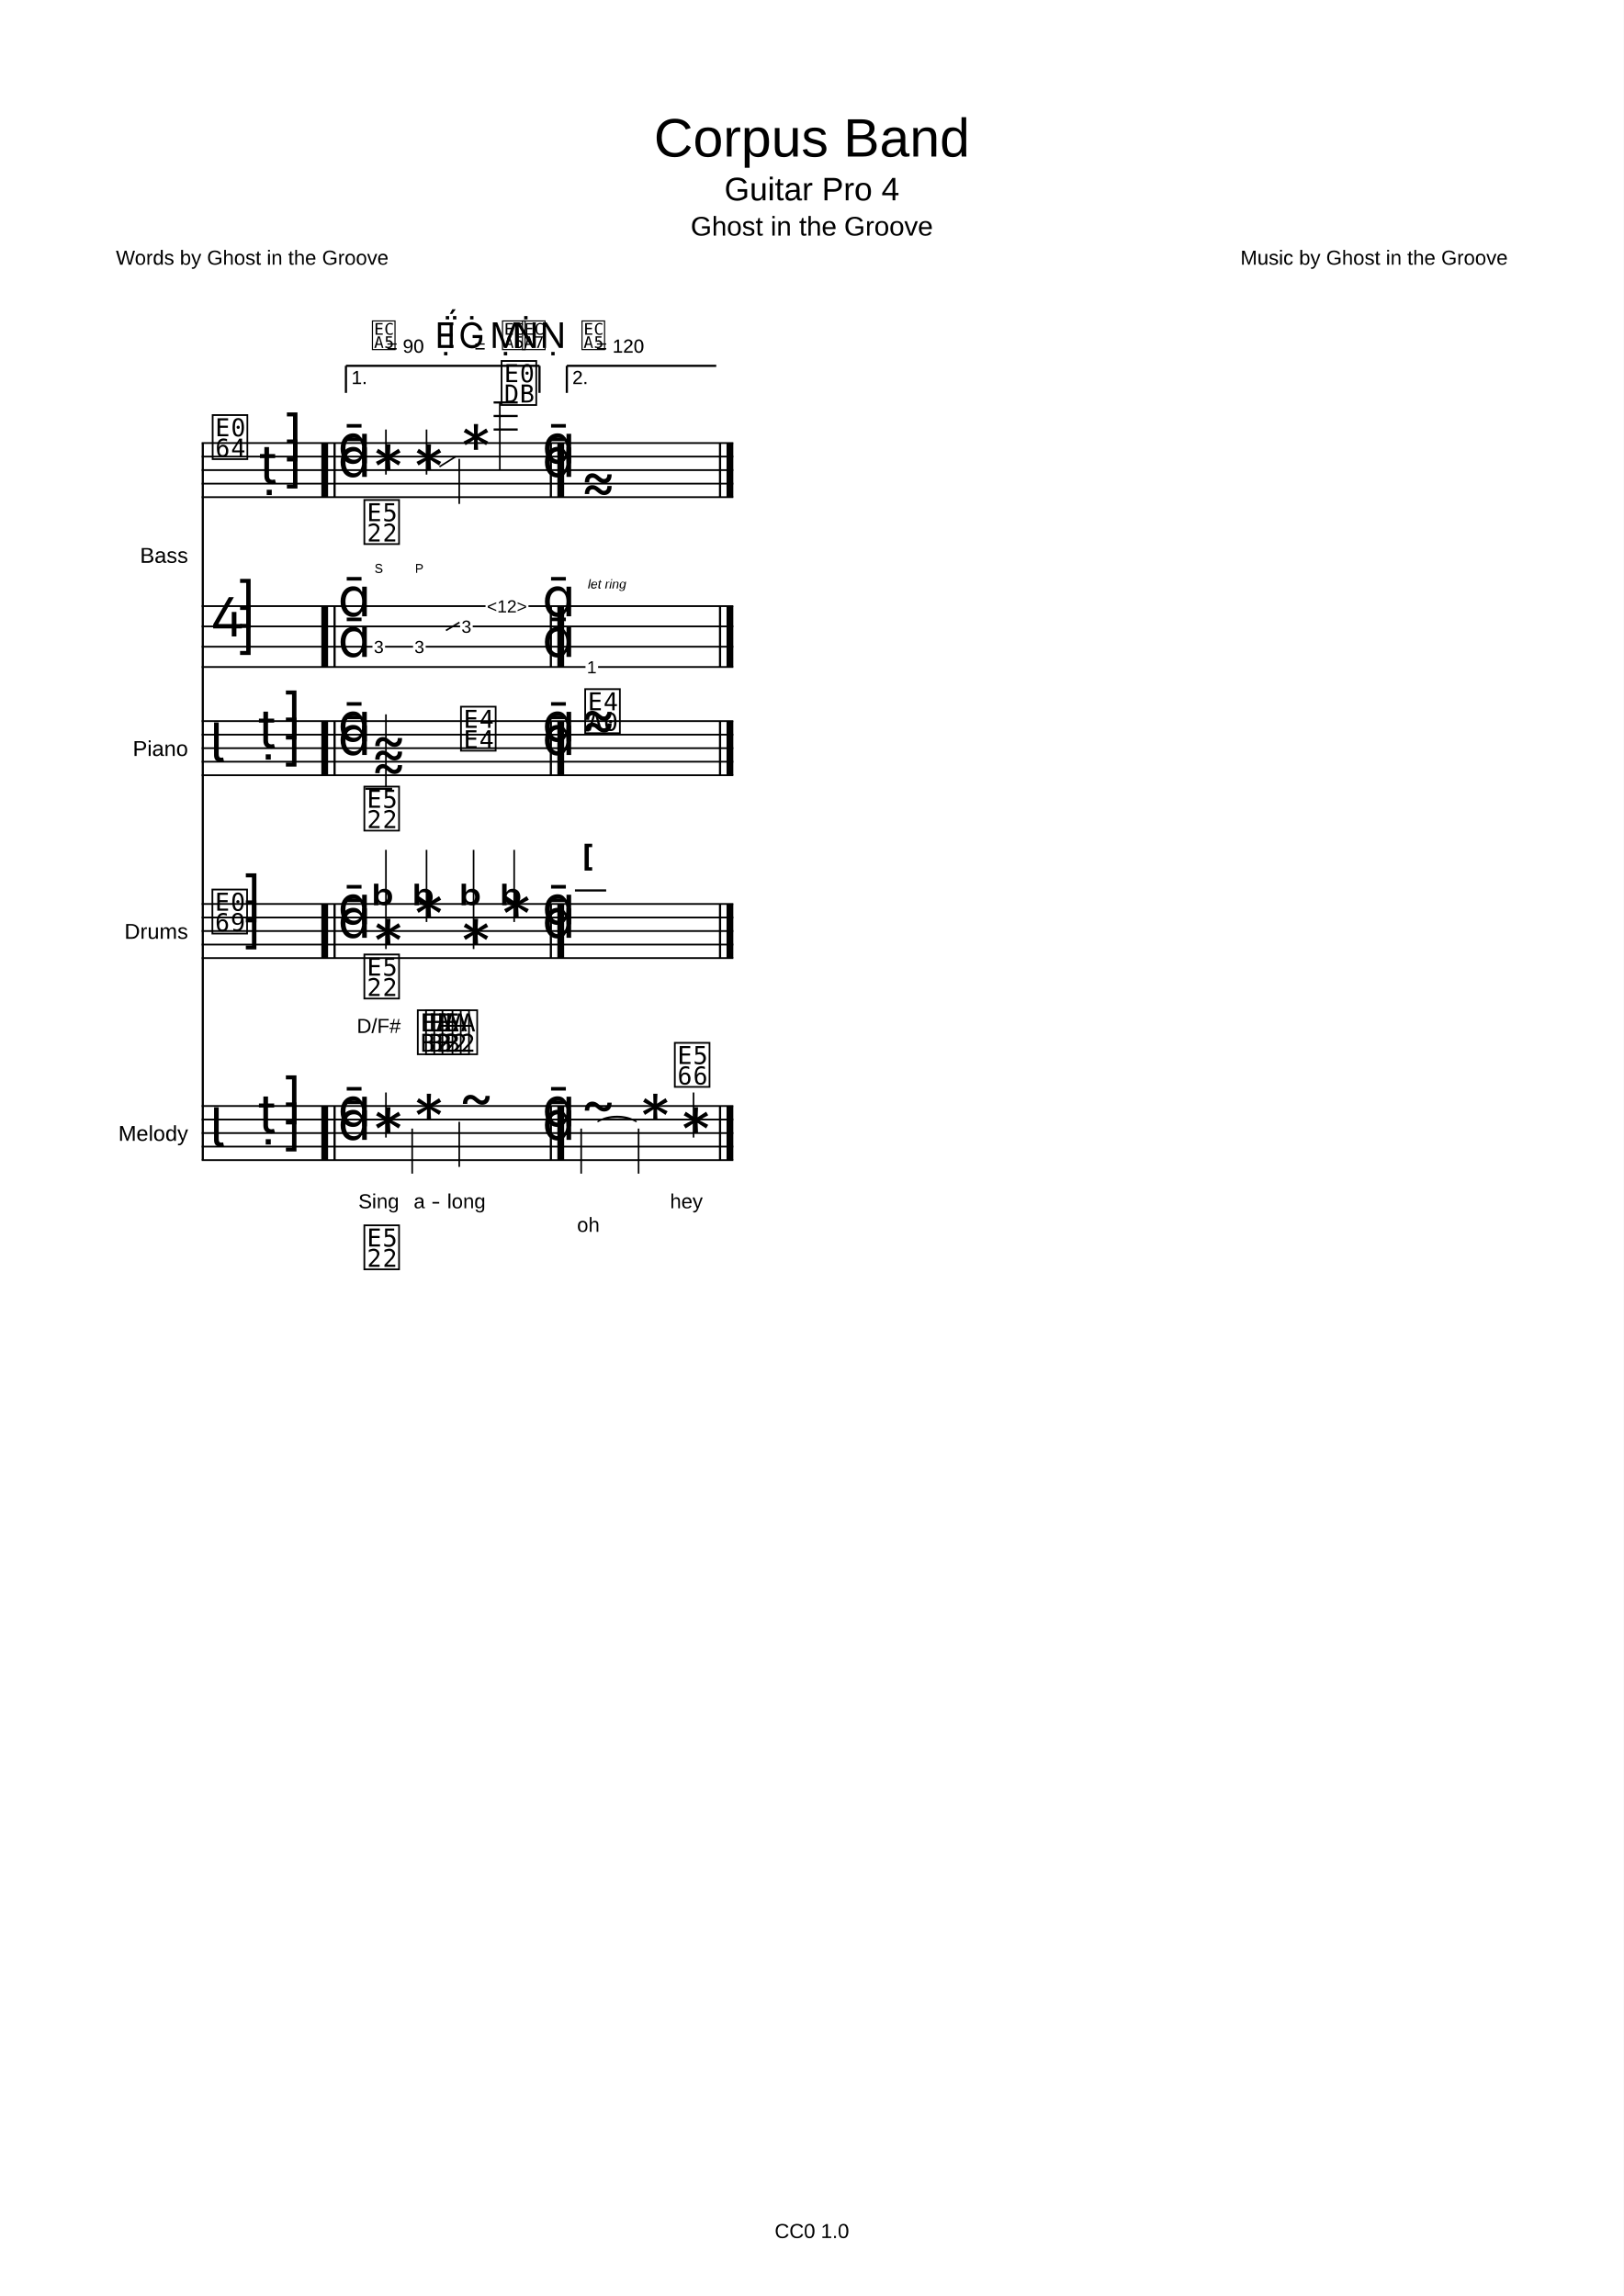
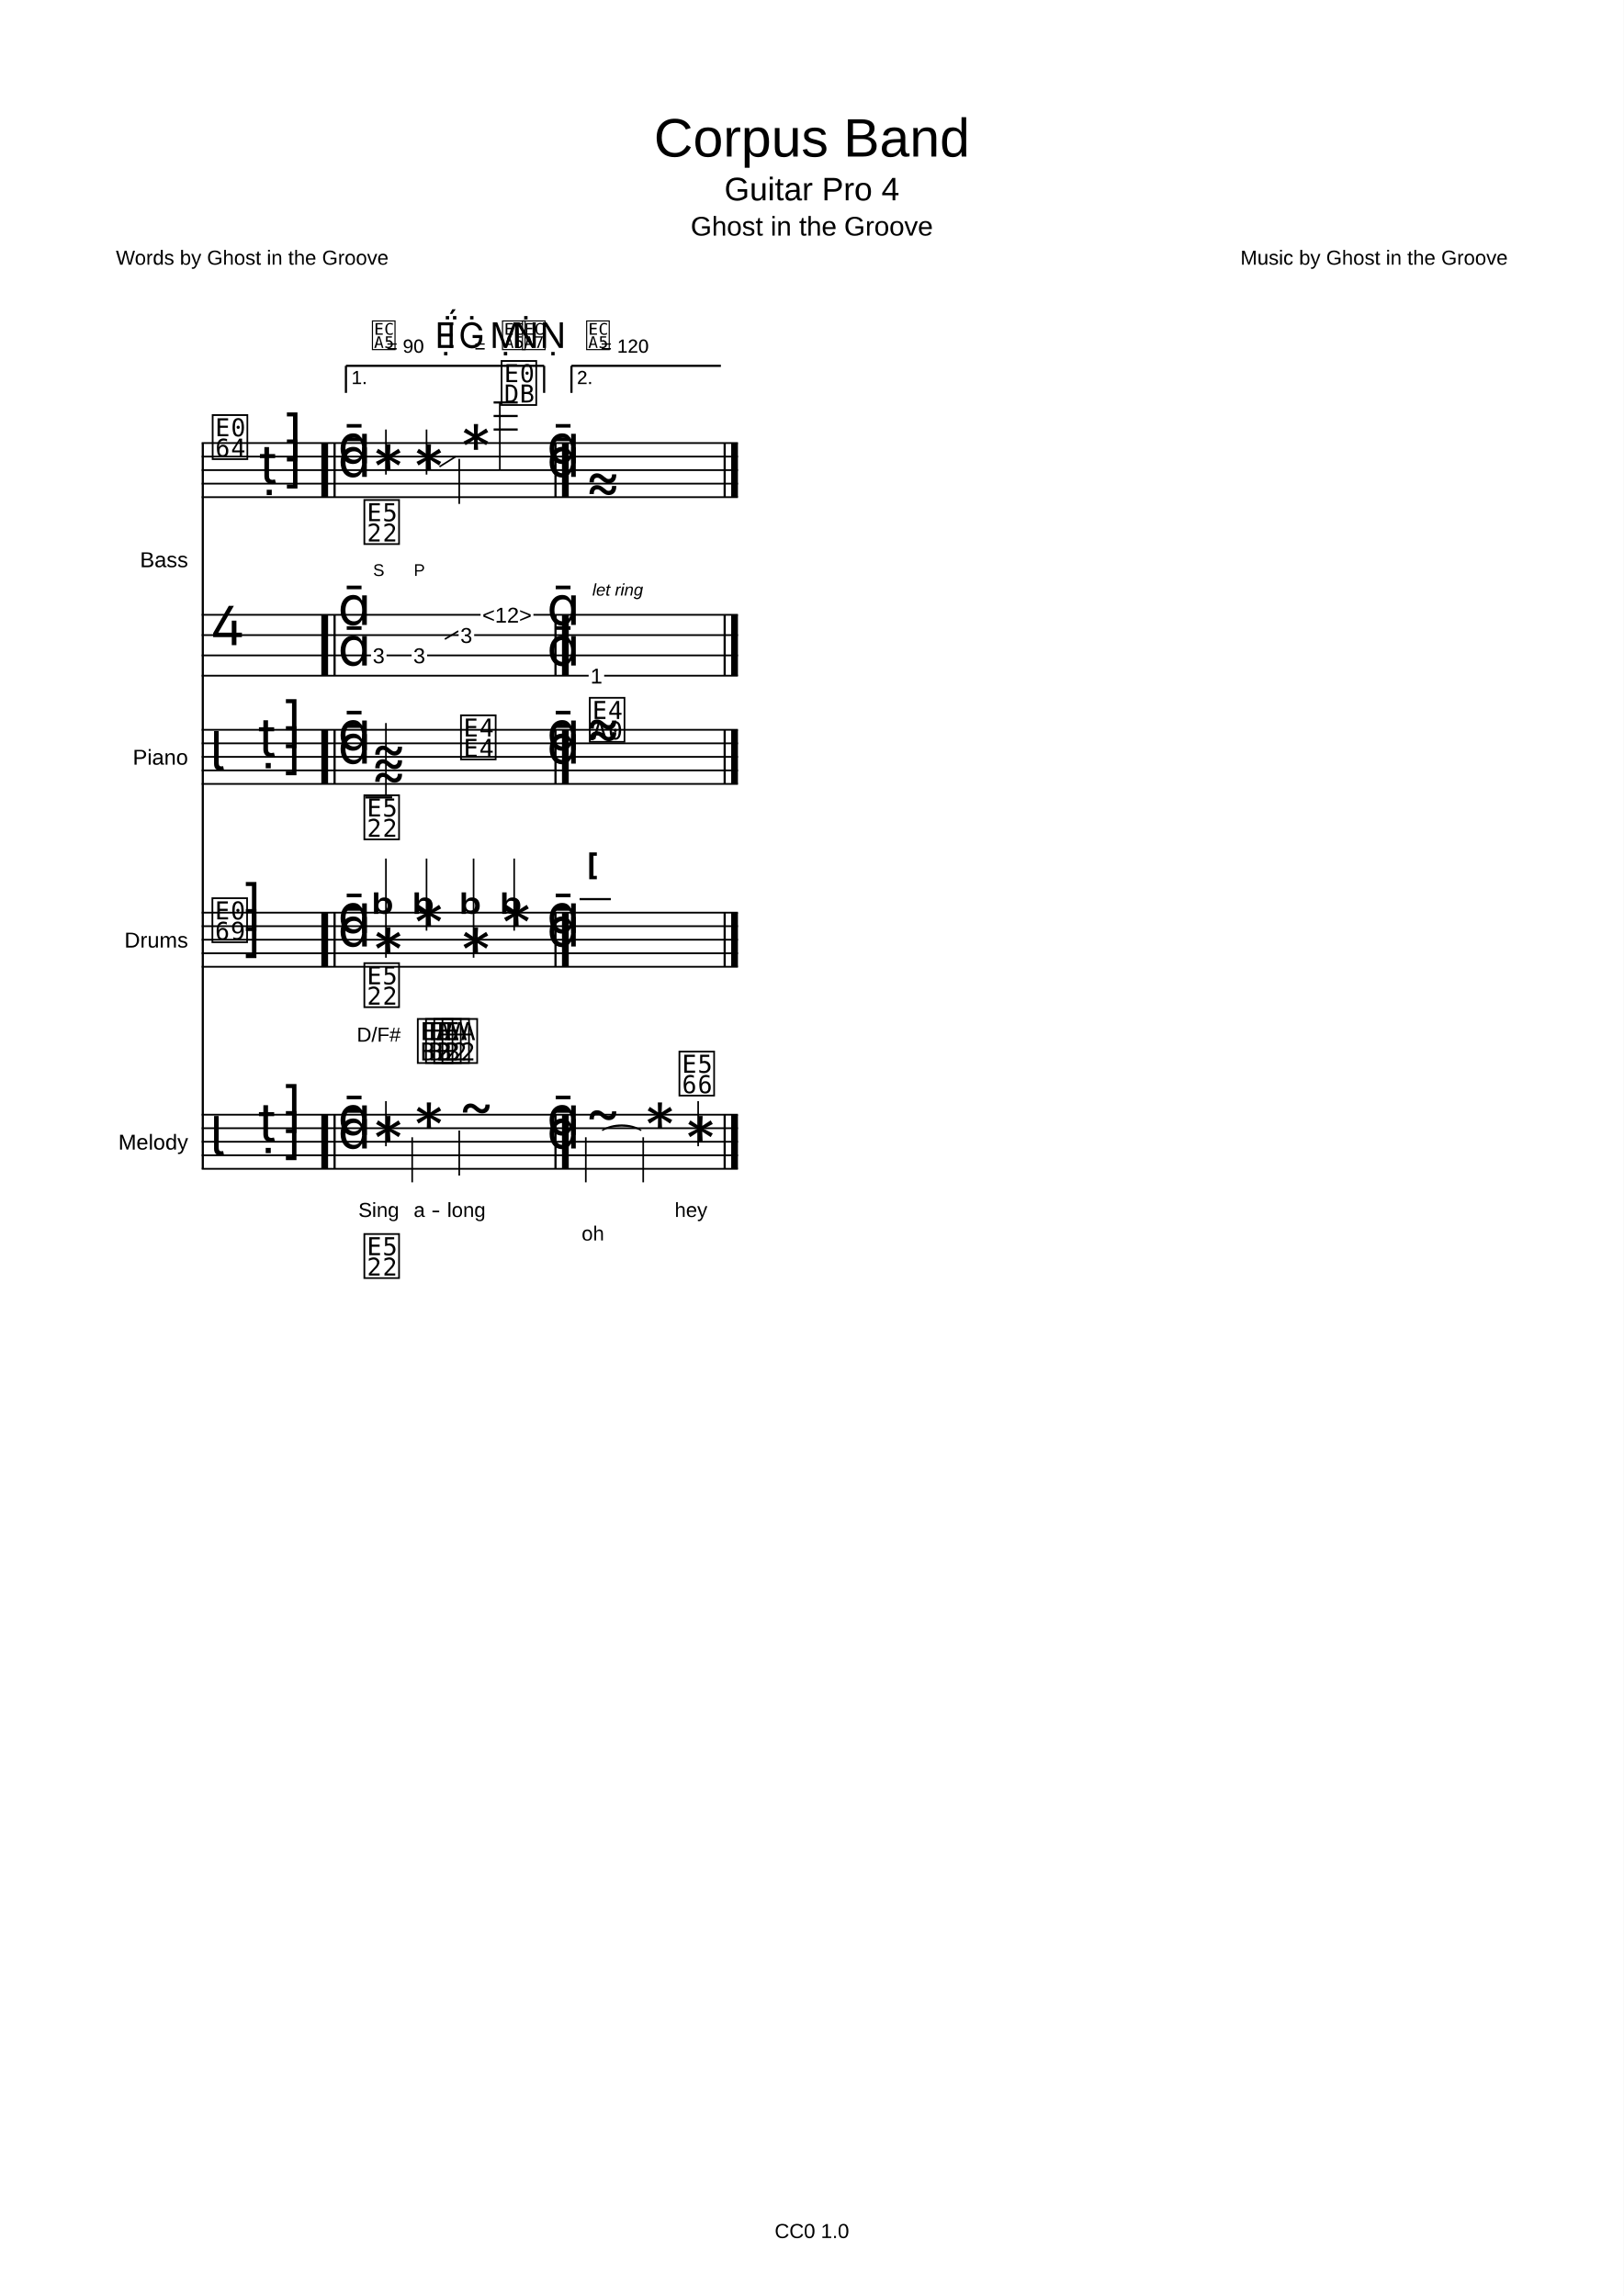
<svg xmlns="http://www.w3.org/2000/svg" width="1200" height="1697.143" viewBox="0 0 120 169.714">
  <style>@font-face{font-family:"Bravura";src:url("Bravura.otf")}text{font-family:"Bravura";font-size:4px}text.t{font-family:Arial,Helvetica,sans-serif}</style>
  <rect x="0" y="0" width="120" height="169.714" fill="white" />
  <g fill="black" stroke="black">
-     <line class="staffLine" x1="14.907" y1="32.749" x2="54.195" y2="32.749" stroke-width="0.13" />
-     <line class="staffLine" x1="14.907" y1="33.749" x2="54.195" y2="33.749" stroke-width="0.13" />
-     <line class="staffLine" x1="14.907" y1="34.749" x2="54.195" y2="34.749" stroke-width="0.13" />
-     <line class="staffLine" x1="14.907" y1="35.749" x2="54.195" y2="35.749" stroke-width="0.13" />
-     <line class="staffLine" x1="14.907" y1="36.749" x2="54.195" y2="36.749" stroke-width="0.13" />
+     <line class="staffLine" x1="14.907" y1="32.749" x2="54.537" y2="32.749" stroke-width="0.13" />
+     <line class="staffLine" x1="14.907" y1="33.749" x2="54.537" y2="33.749" stroke-width="0.13" />
+     <line class="staffLine" x1="14.907" y1="34.749" x2="54.537" y2="34.749" stroke-width="0.13" />
+     <line class="staffLine" x1="14.907" y1="35.749" x2="54.537" y2="35.749" stroke-width="0.13" />
+     <line class="staffLine" x1="14.907" y1="36.749" x2="54.537" y2="36.749" stroke-width="0.13" />
    <line class="barline" x1="23.997" y1="32.749" x2="23.997" y2="36.749" stroke-width="0.5" />
    <line class="barline" x1="24.727" y1="32.749" x2="24.727" y2="36.749" stroke-width="0.16" />
    <line class="stem" x1="28.523" y1="35.081" x2="28.523" y2="31.749" stroke-width="0.12" />
    <line class="stem" x1="31.523" y1="35.081" x2="31.523" y2="31.749" stroke-width="0.12" />
    <line class="stem" x1="33.94" y1="33.917" x2="33.94" y2="37.249" stroke-width="0.12" />
    <line class="slide" x1="32.48" y1="34.499" x2="33.68" y2="33.749" stroke-width="0.12" />
    <line class="ledgerLine" x1="36.48" y1="31.749" x2="38.26" y2="31.749" stroke-width="0.16" />
    <line class="ledgerLine" x1="36.48" y1="30.749" x2="38.26" y2="30.749" stroke-width="0.16" />
    <line class="ledgerLine" x1="36.48" y1="29.749" x2="38.26" y2="29.749" stroke-width="0.16" />
    <line class="stem" x1="36.94" y1="29.749" x2="36.94" y2="34.749" stroke-width="0.12" />
-     <line class="barline" x1="40.712" y1="32.749" x2="40.712" y2="36.749" stroke-width="0.16" />
-     <line class="barline" x1="41.442" y1="32.749" x2="41.442" y2="36.749" stroke-width="0.5" />
-     <line class="barline" x1="53.215" y1="32.749" x2="53.215" y2="36.749" stroke-width="0.16" />
-     <line class="barline" x1="53.945" y1="32.749" x2="53.945" y2="36.749" stroke-width="0.5" />
-     <line class="staffLine" x1="14.907" y1="44.803" x2="54.195" y2="44.803" stroke-width="0.13" />
-     <line class="staffLine" x1="14.907" y1="46.303" x2="54.195" y2="46.303" stroke-width="0.13" />
-     <line class="staffLine" x1="14.907" y1="47.803" x2="54.195" y2="47.803" stroke-width="0.13" />
-     <line class="staffLine" x1="14.907" y1="49.303" x2="54.195" y2="49.303" stroke-width="0.13" />
-     <line class="barline" x1="23.997" y1="44.803" x2="23.997" y2="49.303" stroke-width="0.5" />
-     <line class="barline" x1="24.727" y1="44.803" x2="24.727" y2="49.303" stroke-width="0.16" />
-     <line class="slide" x1="32.959" y1="46.603" x2="33.959" y2="46.003" stroke-width="0.12" />
-     <line class="barline" x1="40.712" y1="44.803" x2="40.712" y2="49.303" stroke-width="0.16" />
-     <line class="barline" x1="41.442" y1="44.803" x2="41.442" y2="49.303" stroke-width="0.5" />
-     <line class="barline" x1="53.215" y1="44.803" x2="53.215" y2="49.303" stroke-width="0.16" />
-     <line class="barline" x1="53.945" y1="44.803" x2="53.945" y2="49.303" stroke-width="0.5" />
-     <line class="staffLine" x1="14.907" y1="53.303" x2="54.195" y2="53.303" stroke-width="0.13" />
-     <line class="staffLine" x1="14.907" y1="54.303" x2="54.195" y2="54.303" stroke-width="0.13" />
-     <line class="staffLine" x1="14.907" y1="55.303" x2="54.195" y2="55.303" stroke-width="0.13" />
-     <line class="staffLine" x1="14.907" y1="56.303" x2="54.195" y2="56.303" stroke-width="0.13" />
-     <line class="staffLine" x1="14.907" y1="57.303" x2="54.195" y2="57.303" stroke-width="0.13" />
-     <line class="barline" x1="23.997" y1="53.303" x2="23.997" y2="57.303" stroke-width="0.5" />
-     <line class="barline" x1="24.727" y1="53.303" x2="24.727" y2="57.303" stroke-width="0.16" />
-     <line class="ledgerLine" x1="27.003" y1="58.303" x2="28.983" y2="58.303" stroke-width="0.16" />
-     <line class="stem" x1="28.523" y1="58.135" x2="28.523" y2="52.803" stroke-width="0.12" />
-     <line class="barline" x1="40.712" y1="53.303" x2="40.712" y2="57.303" stroke-width="0.16" />
-     <line class="barline" x1="41.442" y1="53.303" x2="41.442" y2="57.303" stroke-width="0.5" />
-     <line class="barline" x1="53.215" y1="53.303" x2="53.215" y2="57.303" stroke-width="0.16" />
-     <line class="barline" x1="53.945" y1="53.303" x2="53.945" y2="57.303" stroke-width="0.5" />
-     <line class="staffLine" x1="14.907" y1="66.819" x2="54.195" y2="66.819" stroke-width="0.13" />
-     <line class="staffLine" x1="14.907" y1="67.819" x2="54.195" y2="67.819" stroke-width="0.13" />
-     <line class="staffLine" x1="14.907" y1="68.819" x2="54.195" y2="68.819" stroke-width="0.13" />
-     <line class="staffLine" x1="14.907" y1="69.819" x2="54.195" y2="69.819" stroke-width="0.13" />
-     <line class="staffLine" x1="14.907" y1="70.819" x2="54.195" y2="70.819" stroke-width="0.13" />
-     <line class="barline" x1="23.997" y1="66.819" x2="23.997" y2="70.819" stroke-width="0.5" />
-     <line class="barline" x1="24.727" y1="66.819" x2="24.727" y2="70.819" stroke-width="0.16" />
-     <line class="stem" x1="28.523" y1="70.151" x2="28.523" y2="62.819" stroke-width="0.12" />
-     <line class="stem" x1="31.523" y1="68.151" x2="31.523" y2="62.819" stroke-width="0.12" />
-     <line class="stem" x1="35" y1="70.151" x2="35" y2="62.819" stroke-width="0.12" />
-     <line class="stem" x1="38" y1="68.151" x2="38" y2="62.819" stroke-width="0.12" />
-     <line class="barline" x1="40.712" y1="66.819" x2="40.712" y2="70.819" stroke-width="0.16" />
-     <line class="barline" x1="41.442" y1="66.819" x2="41.442" y2="70.819" stroke-width="0.5" />
-     <line class="ledgerLine" x1="42.492" y1="65.819" x2="44.8" y2="65.819" stroke-width="0.16" />
-     <line class="barline" x1="53.215" y1="66.819" x2="53.215" y2="70.819" stroke-width="0.16" />
-     <line class="barline" x1="53.945" y1="66.819" x2="53.945" y2="70.819" stroke-width="0.5" />
-     <line class="staffLine" x1="14.907" y1="81.753" x2="54.195" y2="81.753" stroke-width="0.13" />
-     <line class="staffLine" x1="14.907" y1="82.753" x2="54.195" y2="82.753" stroke-width="0.13" />
-     <line class="staffLine" x1="14.907" y1="83.753" x2="54.195" y2="83.753" stroke-width="0.13" />
-     <line class="staffLine" x1="14.907" y1="84.753" x2="54.195" y2="84.753" stroke-width="0.13" />
-     <line class="staffLine" x1="14.907" y1="85.753" x2="54.195" y2="85.753" stroke-width="0.13" />
-     <line class="barline" x1="23.997" y1="81.753" x2="23.997" y2="85.753" stroke-width="0.5" />
-     <line class="barline" x1="24.727" y1="81.753" x2="24.727" y2="85.753" stroke-width="0.16" />
-     <line class="stem" x1="28.523" y1="84.085" x2="28.523" y2="80.753" stroke-width="0.12" />
-     <line class="stem" x1="30.463" y1="83.421" x2="30.463" y2="86.753" stroke-width="0.12" />
-     <line class="stem" x1="33.94" y1="82.921" x2="33.94" y2="86.253" stroke-width="0.12" />
-     <line class="barline" x1="40.712" y1="81.753" x2="40.712" y2="85.753" stroke-width="0.16" />
-     <line class="barline" x1="41.442" y1="81.753" x2="41.442" y2="85.753" stroke-width="0.5" />
-     <line class="stem" x1="42.952" y1="83.421" x2="42.952" y2="86.753" stroke-width="0.12" />
-     <line class="stem" x1="47.195" y1="83.421" x2="47.195" y2="86.753" stroke-width="0.12" />
-     <line class="stem" x1="51.255" y1="84.085" x2="51.255" y2="80.753" stroke-width="0.12" />
-     <line class="barline" x1="53.215" y1="81.753" x2="53.215" y2="85.753" stroke-width="0.16" />
-     <line class="barline" x1="53.945" y1="81.753" x2="53.945" y2="85.753" stroke-width="0.5" />
-     <line class="lyric" x1="31.96" y1="88.905" x2="32.46" y2="88.905" stroke-width="0.12" />
-     <line class="volta" x1="25.567" y1="27.041" x2="39.872" y2="27.041" stroke-width="0.16" />
+     <line class="barline" x1="41.054" y1="32.749" x2="41.054" y2="36.749" stroke-width="0.16" />
+     <line class="barline" x1="41.784" y1="32.749" x2="41.784" y2="36.749" stroke-width="0.5" />
+     <line class="barline" x1="53.557" y1="32.749" x2="53.557" y2="36.749" stroke-width="0.16" />
+     <line class="barline" x1="54.287" y1="32.749" x2="54.287" y2="36.749" stroke-width="0.5" />
+     <line class="staffLine" x1="14.907" y1="45.445" x2="54.537" y2="45.445" stroke-width="0.13" />
+     <line class="staffLine" x1="14.907" y1="46.945" x2="54.537" y2="46.945" stroke-width="0.13" />
+     <line class="staffLine" x1="14.907" y1="48.445" x2="54.537" y2="48.445" stroke-width="0.13" />
+     <line class="staffLine" x1="14.907" y1="49.945" x2="54.537" y2="49.945" stroke-width="0.13" />
+     <line class="barline" x1="23.997" y1="45.445" x2="23.997" y2="49.945" stroke-width="0.5" />
+     <line class="barline" x1="24.727" y1="45.445" x2="24.727" y2="49.945" stroke-width="0.16" />
+     <line class="slide" x1="32.875" y1="47.245" x2="33.875" y2="46.645" stroke-width="0.12" />
+     <line class="barline" x1="41.054" y1="45.445" x2="41.054" y2="49.945" stroke-width="0.16" />
+     <line class="barline" x1="41.784" y1="45.445" x2="41.784" y2="49.945" stroke-width="0.5" />
+     <line class="barline" x1="53.557" y1="45.445" x2="53.557" y2="49.945" stroke-width="0.16" />
+     <line class="barline" x1="54.287" y1="45.445" x2="54.287" y2="49.945" stroke-width="0.5" />
+     <line class="staffLine" x1="14.907" y1="53.945" x2="54.537" y2="53.945" stroke-width="0.13" />
+     <line class="staffLine" x1="14.907" y1="54.945" x2="54.537" y2="54.945" stroke-width="0.13" />
+     <line class="staffLine" x1="14.907" y1="55.945" x2="54.537" y2="55.945" stroke-width="0.13" />
+     <line class="staffLine" x1="14.907" y1="56.945" x2="54.537" y2="56.945" stroke-width="0.13" />
+     <line class="staffLine" x1="14.907" y1="57.945" x2="54.537" y2="57.945" stroke-width="0.13" />
+     <line class="barline" x1="23.997" y1="53.945" x2="23.997" y2="57.945" stroke-width="0.5" />
+     <line class="barline" x1="24.727" y1="53.945" x2="24.727" y2="57.945" stroke-width="0.16" />
+     <line class="ledgerLine" x1="27.003" y1="58.945" x2="28.983" y2="58.945" stroke-width="0.16" />
+     <line class="stem" x1="28.523" y1="58.777" x2="28.523" y2="53.445" stroke-width="0.12" />
+     <line class="barline" x1="41.054" y1="53.945" x2="41.054" y2="57.945" stroke-width="0.16" />
+     <line class="barline" x1="41.784" y1="53.945" x2="41.784" y2="57.945" stroke-width="0.5" />
+     <line class="barline" x1="53.557" y1="53.945" x2="53.557" y2="57.945" stroke-width="0.16" />
+     <line class="barline" x1="54.287" y1="53.945" x2="54.287" y2="57.945" stroke-width="0.5" />
+     <line class="staffLine" x1="14.907" y1="67.461" x2="54.537" y2="67.461" stroke-width="0.13" />
+     <line class="staffLine" x1="14.907" y1="68.461" x2="54.537" y2="68.461" stroke-width="0.13" />
+     <line class="staffLine" x1="14.907" y1="69.461" x2="54.537" y2="69.461" stroke-width="0.13" />
+     <line class="staffLine" x1="14.907" y1="70.461" x2="54.537" y2="70.461" stroke-width="0.13" />
+     <line class="staffLine" x1="14.907" y1="71.461" x2="54.537" y2="71.461" stroke-width="0.13" />
+     <line class="barline" x1="23.997" y1="67.461" x2="23.997" y2="71.461" stroke-width="0.5" />
+     <line class="barline" x1="24.727" y1="67.461" x2="24.727" y2="71.461" stroke-width="0.16" />
+     <line class="stem" x1="28.523" y1="70.793" x2="28.523" y2="63.461" stroke-width="0.12" />
+     <line class="stem" x1="31.523" y1="68.793" x2="31.523" y2="63.461" stroke-width="0.12" />
+     <line class="stem" x1="35" y1="70.793" x2="35" y2="63.461" stroke-width="0.12" />
+     <line class="stem" x1="38" y1="68.793" x2="38" y2="63.461" stroke-width="0.12" />
+     <line class="barline" x1="41.054" y1="67.461" x2="41.054" y2="71.461" stroke-width="0.16" />
+     <line class="barline" x1="41.784" y1="67.461" x2="41.784" y2="71.461" stroke-width="0.5" />
+     <line class="ledgerLine" x1="42.834" y1="66.461" x2="45.142" y2="66.461" stroke-width="0.16" />
+     <line class="barline" x1="53.557" y1="67.461" x2="53.557" y2="71.461" stroke-width="0.16" />
+     <line class="barline" x1="54.287" y1="67.461" x2="54.287" y2="71.461" stroke-width="0.5" />
+     <line class="staffLine" x1="14.907" y1="82.395" x2="54.537" y2="82.395" stroke-width="0.13" />
+     <line class="staffLine" x1="14.907" y1="83.395" x2="54.537" y2="83.395" stroke-width="0.13" />
+     <line class="staffLine" x1="14.907" y1="84.395" x2="54.537" y2="84.395" stroke-width="0.13" />
+     <line class="staffLine" x1="14.907" y1="85.395" x2="54.537" y2="85.395" stroke-width="0.13" />
+     <line class="staffLine" x1="14.907" y1="86.395" x2="54.537" y2="86.395" stroke-width="0.13" />
+     <line class="barline" x1="23.997" y1="82.395" x2="23.997" y2="86.395" stroke-width="0.5" />
+     <line class="barline" x1="24.727" y1="82.395" x2="24.727" y2="86.395" stroke-width="0.16" />
+     <line class="stem" x1="28.523" y1="84.727" x2="28.523" y2="81.395" stroke-width="0.12" />
+     <line class="stem" x1="30.463" y1="84.063" x2="30.463" y2="87.395" stroke-width="0.12" />
+     <line class="stem" x1="33.94" y1="83.563" x2="33.94" y2="86.895" stroke-width="0.12" />
+     <line class="barline" x1="41.054" y1="82.395" x2="41.054" y2="86.395" stroke-width="0.16" />
+     <line class="barline" x1="41.784" y1="82.395" x2="41.784" y2="86.395" stroke-width="0.5" />
+     <line class="stem" x1="43.294" y1="84.063" x2="43.294" y2="87.395" stroke-width="0.12" />
+     <line class="stem" x1="47.537" y1="84.063" x2="47.537" y2="87.395" stroke-width="0.12" />
+     <line class="stem" x1="51.597" y1="84.727" x2="51.597" y2="81.395" stroke-width="0.12" />
+     <line class="barline" x1="53.557" y1="82.395" x2="53.557" y2="86.395" stroke-width="0.16" />
+     <line class="barline" x1="54.287" y1="82.395" x2="54.287" y2="86.395" stroke-width="0.5" />
+     <line class="lyric" x1="31.96" y1="89.547" x2="32.46" y2="89.547" stroke-width="0.12" />
+     <line class="volta" x1="25.567" y1="27.041" x2="40.214" y2="27.041" stroke-width="0.16" />
    <line class="volta" x1="25.567" y1="27.041" x2="25.567" y2="29.041" stroke-width="0.16" />
-     <line class="volta" x1="39.872" y1="27.041" x2="39.872" y2="29.041" stroke-width="0.16" />
-     <line class="volta" x1="41.892" y1="27.041" x2="52.935" y2="27.041" stroke-width="0.16" />
-     <line class="volta" x1="41.892" y1="27.041" x2="41.892" y2="29.041" stroke-width="0.16" />
-     <line class="barline" x1="14.987" y1="32.749" x2="14.987" y2="85.753" stroke-width="0.16" />
+     <line class="volta" x1="40.214" y1="27.041" x2="40.214" y2="29.041" stroke-width="0.16" />
+     <line class="volta" x1="42.234" y1="27.041" x2="53.277" y2="27.041" stroke-width="0.16" />
+     <line class="volta" x1="42.234" y1="27.041" x2="42.234" y2="29.041" stroke-width="0.16" />
+     <line class="barline" x1="14.987" y1="32.749" x2="14.987" y2="86.395" stroke-width="0.16" />
    <text class="clef" x="15.527" y="33.749" stroke="none"></text>
    <text class="keySignature" x="19.163" y="35.749" stroke="none"></text>
    <text class="timeSignature" x="20.967" y="33.749" stroke="none"></text>
    <text class="timeSignature" x="20.967" y="35.749" stroke="none"></text>
    <text class="repeat" x="24.967" y="34.249" stroke="none"></text>
    <text class="repeat" x="24.967" y="35.249" stroke="none"></text>
    <text class="notehead" x="27.403" y="35.249" stroke="none"></text>
    <text class="notehead" x="30.403" y="35.249" stroke="none"></text>
    <text class="notehead" x="33.88" y="33.749" stroke="none"></text>
    <text class="notehead" x="36.88" y="29.749" stroke="none"></text>
-     <text class="repeat" x="40.072" y="34.249" stroke="none"></text>
-     <text class="repeat" x="40.072" y="35.249" stroke="none"></text>
-     <text class="notehead" x="42.892" y="37.249" stroke="none"></text>
+     <text class="repeat" x="40.414" y="34.249" stroke="none"></text>
+     <text class="repeat" x="40.414" y="35.249" stroke="none"></text>
+     <text class="notehead" x="43.234" y="37.249" stroke="none"></text>
    <text class="dynamic" x="26.737" y="40.025" stroke="none"></text>
-     <text class="clef" x="15.519" y="47.045" stroke="none"></text>
-     <text class="timeSignature" x="17.507" y="46.053" stroke="none"></text>
-     <text class="timeSignature" x="17.507" y="48.053" stroke="none"></text>
-     <text class="repeat" x="24.967" y="45.553" stroke="none"></text>
-     <text class="repeat" x="24.967" y="48.553" stroke="none"></text>
-     <text class="repeat" x="40.072" y="45.553" stroke="none"></text>
-     <text class="repeat" x="40.072" y="48.553" stroke="none"></text>
-     <text class="clef" x="15.507" y="56.303" stroke="none"></text>
-     <text class="keySignature" x="19.091" y="55.303" stroke="none"></text>
-     <text class="timeSignature" x="20.895" y="54.303" stroke="none"></text>
-     <text class="timeSignature" x="20.895" y="56.303" stroke="none"></text>
-     <text class="repeat" x="24.967" y="54.803" stroke="none"></text>
-     <text class="repeat" x="24.967" y="55.803" stroke="none"></text>
-     <text class="notehead" x="27.403" y="56.303" stroke="none"></text>
-     <text class="notehead" x="27.403" y="57.303" stroke="none"></text>
-     <text class="notehead" x="27.403" y="58.303" stroke="none"></text>
-     <text class="rest" x="33.88" y="55.303" stroke="none"></text>
-     <text class="repeat" x="40.072" y="54.803" stroke="none"></text>
-     <text class="repeat" x="40.072" y="55.803" stroke="none"></text>
-     <text class="notehead" x="42.892" y="54.803" stroke="none"></text>
-     <text class="articulation" x="43.058" y="54.007" stroke="none"></text>
-     <text class="dynamic" x="26.737" y="61.211" stroke="none"></text>
-     <text class="clef" x="15.507" y="68.819" stroke="none"></text>
-     <text class="timeSignature" x="17.935" y="67.819" stroke="none"></text>
-     <text class="timeSignature" x="17.935" y="69.819" stroke="none"></text>
-     <text class="repeat" x="24.967" y="68.319" stroke="none"></text>
-     <text class="repeat" x="24.967" y="69.319" stroke="none"></text>
-     <text class="notehead" x="27.403" y="66.319" stroke="none"></text>
-     <text class="notehead" x="27.403" y="70.319" stroke="none"></text>
-     <text class="notehead" x="30.403" y="66.319" stroke="none"></text>
-     <text class="notehead" x="30.403" y="68.319" stroke="none"></text>
-     <text class="notehead" x="33.88" y="66.319" stroke="none"></text>
-     <text class="notehead" x="33.88" y="70.319" stroke="none"></text>
-     <text class="notehead" x="36.88" y="66.319" stroke="none"></text>
-     <text class="notehead" x="36.88" y="68.319" stroke="none"></text>
-     <text class="repeat" x="40.072" y="68.319" stroke="none"></text>
-     <text class="repeat" x="40.072" y="69.319" stroke="none"></text>
-     <text class="notehead" x="42.892" y="65.819" stroke="none"></text>
-     <text class="dynamic" x="26.737" y="73.619" stroke="none"></text>
-     <text class="clef" x="15.507" y="84.753" stroke="none"></text>
-     <text class="keySignature" x="19.091" y="83.753" stroke="none"></text>
-     <text class="timeSignature" x="20.895" y="82.753" stroke="none"></text>
-     <text class="timeSignature" x="20.895" y="84.753" stroke="none"></text>
-     <text class="repeat" x="24.967" y="83.253" stroke="none"></text>
-     <text class="repeat" x="24.967" y="84.253" stroke="none"></text>
-     <text class="notehead" x="27.403" y="84.253" stroke="none"></text>
-     <text class="notehead" x="30.403" y="83.253" stroke="none"></text>
-     <text class="notehead" x="33.88" y="82.753" stroke="none"></text>
-     <text class="repeat" x="40.072" y="83.253" stroke="none"></text>
-     <text class="repeat" x="40.072" y="84.253" stroke="none"></text>
-     <text class="notehead" x="42.892" y="83.253" stroke="none"></text>
-     <text class="notehead" x="47.135" y="83.253" stroke="none"></text>
-     <text class="notehead" x="50.135" y="84.253" stroke="none"></text>
-     <text class="ornament" x="49.683" y="80.153" stroke="none"></text>
-     <text class="vibrato" x="30.689" y="77.743" stroke="none"></text>
-     <text class="vibrato" x="31.297" y="77.743" stroke="none"></text>
-     <text class="vibrato" x="31.905" y="77.743" stroke="none"></text>
-     <text class="vibrato" x="32.513" y="77.743" stroke="none"></text>
-     <text class="dynamic" x="26.737" y="93.641" stroke="none"></text>
+     <text class="clef" x="15.519" y="47.687" stroke="none"></text>
+     <text class="repeat" x="24.967" y="46.195" stroke="none"></text>
+     <text class="repeat" x="24.967" y="49.195" stroke="none"></text>
+     <text class="repeat" x="40.414" y="46.195" stroke="none"></text>
+     <text class="repeat" x="40.414" y="49.195" stroke="none"></text>
+     <text class="clef" x="15.507" y="56.945" stroke="none"></text>
+     <text class="keySignature" x="19.091" y="55.945" stroke="none"></text>
+     <text class="timeSignature" x="20.895" y="54.945" stroke="none"></text>
+     <text class="timeSignature" x="20.895" y="56.945" stroke="none"></text>
+     <text class="repeat" x="24.967" y="55.445" stroke="none"></text>
+     <text class="repeat" x="24.967" y="56.445" stroke="none"></text>
+     <text class="notehead" x="27.403" y="56.945" stroke="none"></text>
+     <text class="notehead" x="27.403" y="57.945" stroke="none"></text>
+     <text class="notehead" x="27.403" y="58.945" stroke="none"></text>
+     <text class="rest" x="33.88" y="55.945" stroke="none"></text>
+     <text class="repeat" x="40.414" y="55.445" stroke="none"></text>
+     <text class="repeat" x="40.414" y="56.445" stroke="none"></text>
+     <text class="notehead" x="43.234" y="55.445" stroke="none"></text>
+     <text class="articulation" x="43.4" y="54.649" stroke="none"></text>
+     <text class="dynamic" x="26.737" y="61.853" stroke="none"></text>
+     <text class="clef" x="15.507" y="69.461" stroke="none"></text>
+     <text class="timeSignature" x="17.935" y="68.461" stroke="none"></text>
+     <text class="timeSignature" x="17.935" y="70.461" stroke="none"></text>
+     <text class="repeat" x="24.967" y="68.961" stroke="none"></text>
+     <text class="repeat" x="24.967" y="69.961" stroke="none"></text>
+     <text class="notehead" x="27.403" y="66.961" stroke="none"></text>
+     <text class="notehead" x="27.403" y="70.961" stroke="none"></text>
+     <text class="notehead" x="30.403" y="66.961" stroke="none"></text>
+     <text class="notehead" x="30.403" y="68.961" stroke="none"></text>
+     <text class="notehead" x="33.88" y="66.961" stroke="none"></text>
+     <text class="notehead" x="33.88" y="70.961" stroke="none"></text>
+     <text class="notehead" x="36.88" y="66.961" stroke="none"></text>
+     <text class="notehead" x="36.88" y="68.961" stroke="none"></text>
+     <text class="repeat" x="40.414" y="68.961" stroke="none"></text>
+     <text class="repeat" x="40.414" y="69.961" stroke="none"></text>
+     <text class="notehead" x="43.234" y="66.461" stroke="none"></text>
+     <text class="dynamic" x="26.737" y="74.261" stroke="none"></text>
+     <text class="clef" x="15.507" y="85.395" stroke="none"></text>
+     <text class="keySignature" x="19.091" y="84.395" stroke="none"></text>
+     <text class="timeSignature" x="20.895" y="83.395" stroke="none"></text>
+     <text class="timeSignature" x="20.895" y="85.395" stroke="none"></text>
+     <text class="repeat" x="24.967" y="83.895" stroke="none"></text>
+     <text class="repeat" x="24.967" y="84.895" stroke="none"></text>
+     <text class="notehead" x="27.403" y="84.895" stroke="none"></text>
+     <text class="notehead" x="30.403" y="83.895" stroke="none"></text>
+     <text class="notehead" x="33.88" y="83.395" stroke="none"></text>
+     <text class="repeat" x="40.414" y="83.895" stroke="none"></text>
+     <text class="repeat" x="40.414" y="84.895" stroke="none"></text>
+     <text class="notehead" x="43.234" y="83.895" stroke="none"></text>
+     <text class="notehead" x="47.477" y="83.895" stroke="none"></text>
+     <text class="notehead" x="50.477" y="84.895" stroke="none"></text>
+     <text class="ornament" x="50.025" y="80.795" stroke="none"></text>
+     <text class="vibrato" x="30.689" y="78.385" stroke="none"></text>
+     <text class="vibrato" x="31.297" y="78.385" stroke="none"></text>
+     <text class="vibrato" x="31.905" y="78.385" stroke="none"></text>
+     <text class="vibrato" x="32.513" y="78.385" stroke="none"></text>
+     <text class="dynamic" x="26.737" y="94.283" stroke="none"></text>
    <text class="tempo" x="27.403" y="25.717" style="font-size:2.6px" stroke="none"></text>
    <text class="tempo" x="32.13" y="25.717" style="font-size:2.6px" stroke="none"></text>
    <text class="tempo" x="32.993" y="25.717" style="font-size:2.6px" stroke="none"></text>
    <text class="tempo" x="33.883" y="25.717" style="font-size:2.6px" stroke="none"></text>
    <text class="tempo" x="36.189" y="25.717" style="font-size:2.6px" stroke="none"></text>
    <text class="tempo" x="37.016" y="25.717" style="font-size:2.6px" stroke="none"></text>
    <text class="tempo" x="37.879" y="25.717" style="font-size:2.6px" stroke="none"></text>
    <text class="tempo" x="38.493" y="25.717" style="font-size:2.6px" stroke="none"></text>
    <text class="tempo" x="39.881" y="25.717" style="font-size:2.6px" stroke="none"></text>
-     <text class="tempo" x="42.892" y="25.717" style="font-size:2.6px" stroke="none"></text>
+     <text class="tempo" x="43.234" y="25.717" style="font-size:2.6px" stroke="none"></text>
    <text class="t credit" x="60" y="11.571" style="font-size:4px" text-anchor="middle" stroke="none">Corpus Band</text>
    <text class="t credit" x="60" y="14.811" style="font-size:2.4px" text-anchor="middle" stroke="none">Guitar Pro 4</text>
    <text class="t credit" x="60" y="17.415" style="font-size:2px" text-anchor="middle" stroke="none">Ghost in the Groove</text>
    <text class="t credit" x="8.571" y="19.56" style="font-size:1.5px" text-anchor="start" stroke="none">Words by Ghost in the Groove</text>
    <text class="t credit" x="111.429" y="19.56" style="font-size:1.5px" text-anchor="end" stroke="none">Music by Ghost in the Groove</text>
-     <rect class="knockout" x="27.528" y="47.231" width="0.931" height="1.144" fill="white" stroke="none" />
-     <text class="t fretNumber" x="27.993" y="48.271" style="font-size:1.3px" text-anchor="middle" stroke="none">3</text>
-     <rect class="knockout" x="30.528" y="47.231" width="0.931" height="1.144" fill="white" stroke="none" />
-     <text class="t fretNumber" x="30.993" y="48.271" style="font-size:1.3px" text-anchor="middle" stroke="none">3</text>
-     <rect class="knockout" x="34.005" y="45.731" width="0.931" height="1.144" fill="white" stroke="none" />
-     <text class="t fretNumber" x="34.47" y="46.771" style="font-size:1.3px" text-anchor="middle" stroke="none">3</text>
-     <rect class="knockout" x="35.884" y="44.231" width="3.172" height="1.144" fill="white" stroke="none" />
-     <text class="t fretNumber" x="37.47" y="45.271" style="font-size:1.3px" text-anchor="middle" stroke="none">&lt;12&gt;</text>
-     <rect class="knockout" x="43.271" y="48.731" width="0.931" height="1.144" fill="white" stroke="none" />
-     <text class="t fretNumber" x="43.736" y="49.771" style="font-size:1.3px" text-anchor="middle" stroke="none">1</text>
-     <text class="t technique" x="43.436" y="43.496" style="font-size:0.95px;font-style:italic" text-anchor="start" stroke="none">let ring</text>
-     <text class="t technique" x="27.993" y="42.346" style="font-size:0.95px" text-anchor="middle" stroke="none">S</text>
-     <text class="t technique" x="30.993" y="42.346" style="font-size:0.95px" text-anchor="middle" stroke="none">P</text>
-     <text class="t chord" x="27.993" y="76.352" style="font-size:1.5px" text-anchor="middle" stroke="none">D/F#</text>
-     <text class="t lyric" x="27.993" y="89.31" style="font-size:1.5px" text-anchor="middle" stroke="none">Sing</text>
-     <text class="t lyric" x="30.993" y="89.31" style="font-size:1.5px" text-anchor="middle" stroke="none">a</text>
-     <text class="t lyric" x="34.47" y="89.31" style="font-size:1.5px" text-anchor="middle" stroke="none">long</text>
-     <text class="t lyric" x="50.725" y="89.31" style="font-size:1.5px" text-anchor="middle" stroke="none">hey</text>
-     <text class="t lyric" x="43.482" y="91.05" style="font-size:1.5px" text-anchor="middle" stroke="none">oh</text>
+     <rect class="knockout" x="27.421" y="47.741" width="1.146" height="1.408" fill="white" stroke="none" />
+     <text class="t fretNumber" x="27.993" y="49.021" style="font-size:1.6px" text-anchor="middle" stroke="none">3</text>
+     <rect class="knockout" x="30.421" y="47.741" width="1.146" height="1.408" fill="white" stroke="none" />
+     <text class="t fretNumber" x="30.993" y="49.021" style="font-size:1.6px" text-anchor="middle" stroke="none">3</text>
+     <rect class="knockout" x="33.897" y="46.241" width="1.146" height="1.408" fill="white" stroke="none" />
+     <text class="t fretNumber" x="34.47" y="47.521" style="font-size:1.6px" text-anchor="middle" stroke="none">3</text>
+     <rect class="knockout" x="35.518" y="44.741" width="3.904" height="1.408" fill="white" stroke="none" />
+     <text class="t fretNumber" x="37.47" y="46.021" style="font-size:1.6px" text-anchor="middle" stroke="none">&lt;12&gt;</text>
+     <rect class="knockout" x="43.505" y="49.241" width="1.146" height="1.408" fill="white" stroke="none" />
+     <text class="t fretNumber" x="44.078" y="50.521" style="font-size:1.6px" text-anchor="middle" stroke="none">1</text>
+     <text class="t technique" x="43.778" y="44.021" style="font-size:1.25px;font-style:italic" text-anchor="start" stroke="none">let ring</text>
+     <text class="t technique" x="27.993" y="42.571" style="font-size:1.25px" text-anchor="middle" stroke="none">S</text>
+     <text class="t technique" x="30.993" y="42.571" style="font-size:1.25px" text-anchor="middle" stroke="none">P</text>
+     <text class="t chord" x="27.993" y="76.994" style="font-size:1.5px" text-anchor="middle" stroke="none">D/F#</text>
+     <text class="t lyric" x="27.993" y="89.952" style="font-size:1.5px" text-anchor="middle" stroke="none">Sing</text>
+     <text class="t lyric" x="30.993" y="89.952" style="font-size:1.5px" text-anchor="middle" stroke="none">a</text>
+     <text class="t lyric" x="34.47" y="89.952" style="font-size:1.5px" text-anchor="middle" stroke="none">long</text>
+     <text class="t lyric" x="51.067" y="89.952" style="font-size:1.5px" text-anchor="middle" stroke="none">hey</text>
+     <text class="t lyric" x="43.824" y="91.692" style="font-size:1.5px" text-anchor="middle" stroke="none">oh</text>
    <text class="t volta" x="25.967" y="28.391" style="font-size:1.4px" text-anchor="start" stroke="none">1.</text>
-     <text class="t volta" x="42.292" y="28.391" style="font-size:1.4px" text-anchor="start" stroke="none">2.</text>
+     <text class="t volta" x="42.634" y="28.391" style="font-size:1.4px" text-anchor="start" stroke="none">2.</text>
    <text class="t tempo" x="28.567" y="26.067" style="font-size:1.4px" text-anchor="start" stroke="none">= 90</text>
    <text class="t tempo" x="35.072" y="26.067" style="font-size:1.4px" text-anchor="start" stroke="none">=</text>
-     <text class="t tempo" x="44.055" y="26.067" style="font-size:1.4px" text-anchor="start" stroke="none">= 120</text>
-     <text class="t trackName" x="13.907" y="41.602" style="font-size:1.6px" text-anchor="end" stroke="none">Bass</text>
-     <text class="t trackName" x="13.907" y="55.879" style="font-size:1.6px" text-anchor="end" stroke="none">Piano</text>
-     <text class="t trackName" x="13.907" y="69.395" style="font-size:1.6px" text-anchor="end" stroke="none">Drums</text>
-     <text class="t trackName" x="13.907" y="84.329" style="font-size:1.6px" text-anchor="end" stroke="none">Melody</text>
+     <text class="t tempo" x="44.397" y="26.067" style="font-size:1.4px" text-anchor="start" stroke="none">= 120</text>
+     <text class="t trackName" x="13.907" y="41.923" style="font-size:1.6px" text-anchor="end" stroke="none">Bass</text>
+     <text class="t trackName" x="13.907" y="56.521" style="font-size:1.6px" text-anchor="end" stroke="none">Piano</text>
+     <text class="t trackName" x="13.907" y="70.037" style="font-size:1.6px" text-anchor="end" stroke="none">Drums</text>
+     <text class="t trackName" x="13.907" y="84.971" style="font-size:1.6px" text-anchor="end" stroke="none">Melody</text>
    <text class="t credit" x="60" y="165.429" style="font-size:1.5px" text-anchor="middle" stroke="none">CC0 1.0</text>
-     <path class="tie" stroke-width="0.1" stroke-linejoin="round" d="M44.192,82.903 C44.898,82.396 46.309,82.396 47.015,82.903 C46.309,82.476 44.898,82.476 44.192,82.903Z" />
+     <path class="tie" stroke-width="0.1" stroke-linejoin="round" d="M44.534,83.545 C45.24,83.038 46.651,83.038 47.357,83.545 C46.651,83.118 45.24,83.118 44.534,83.545Z" />
  </g>
</svg>
